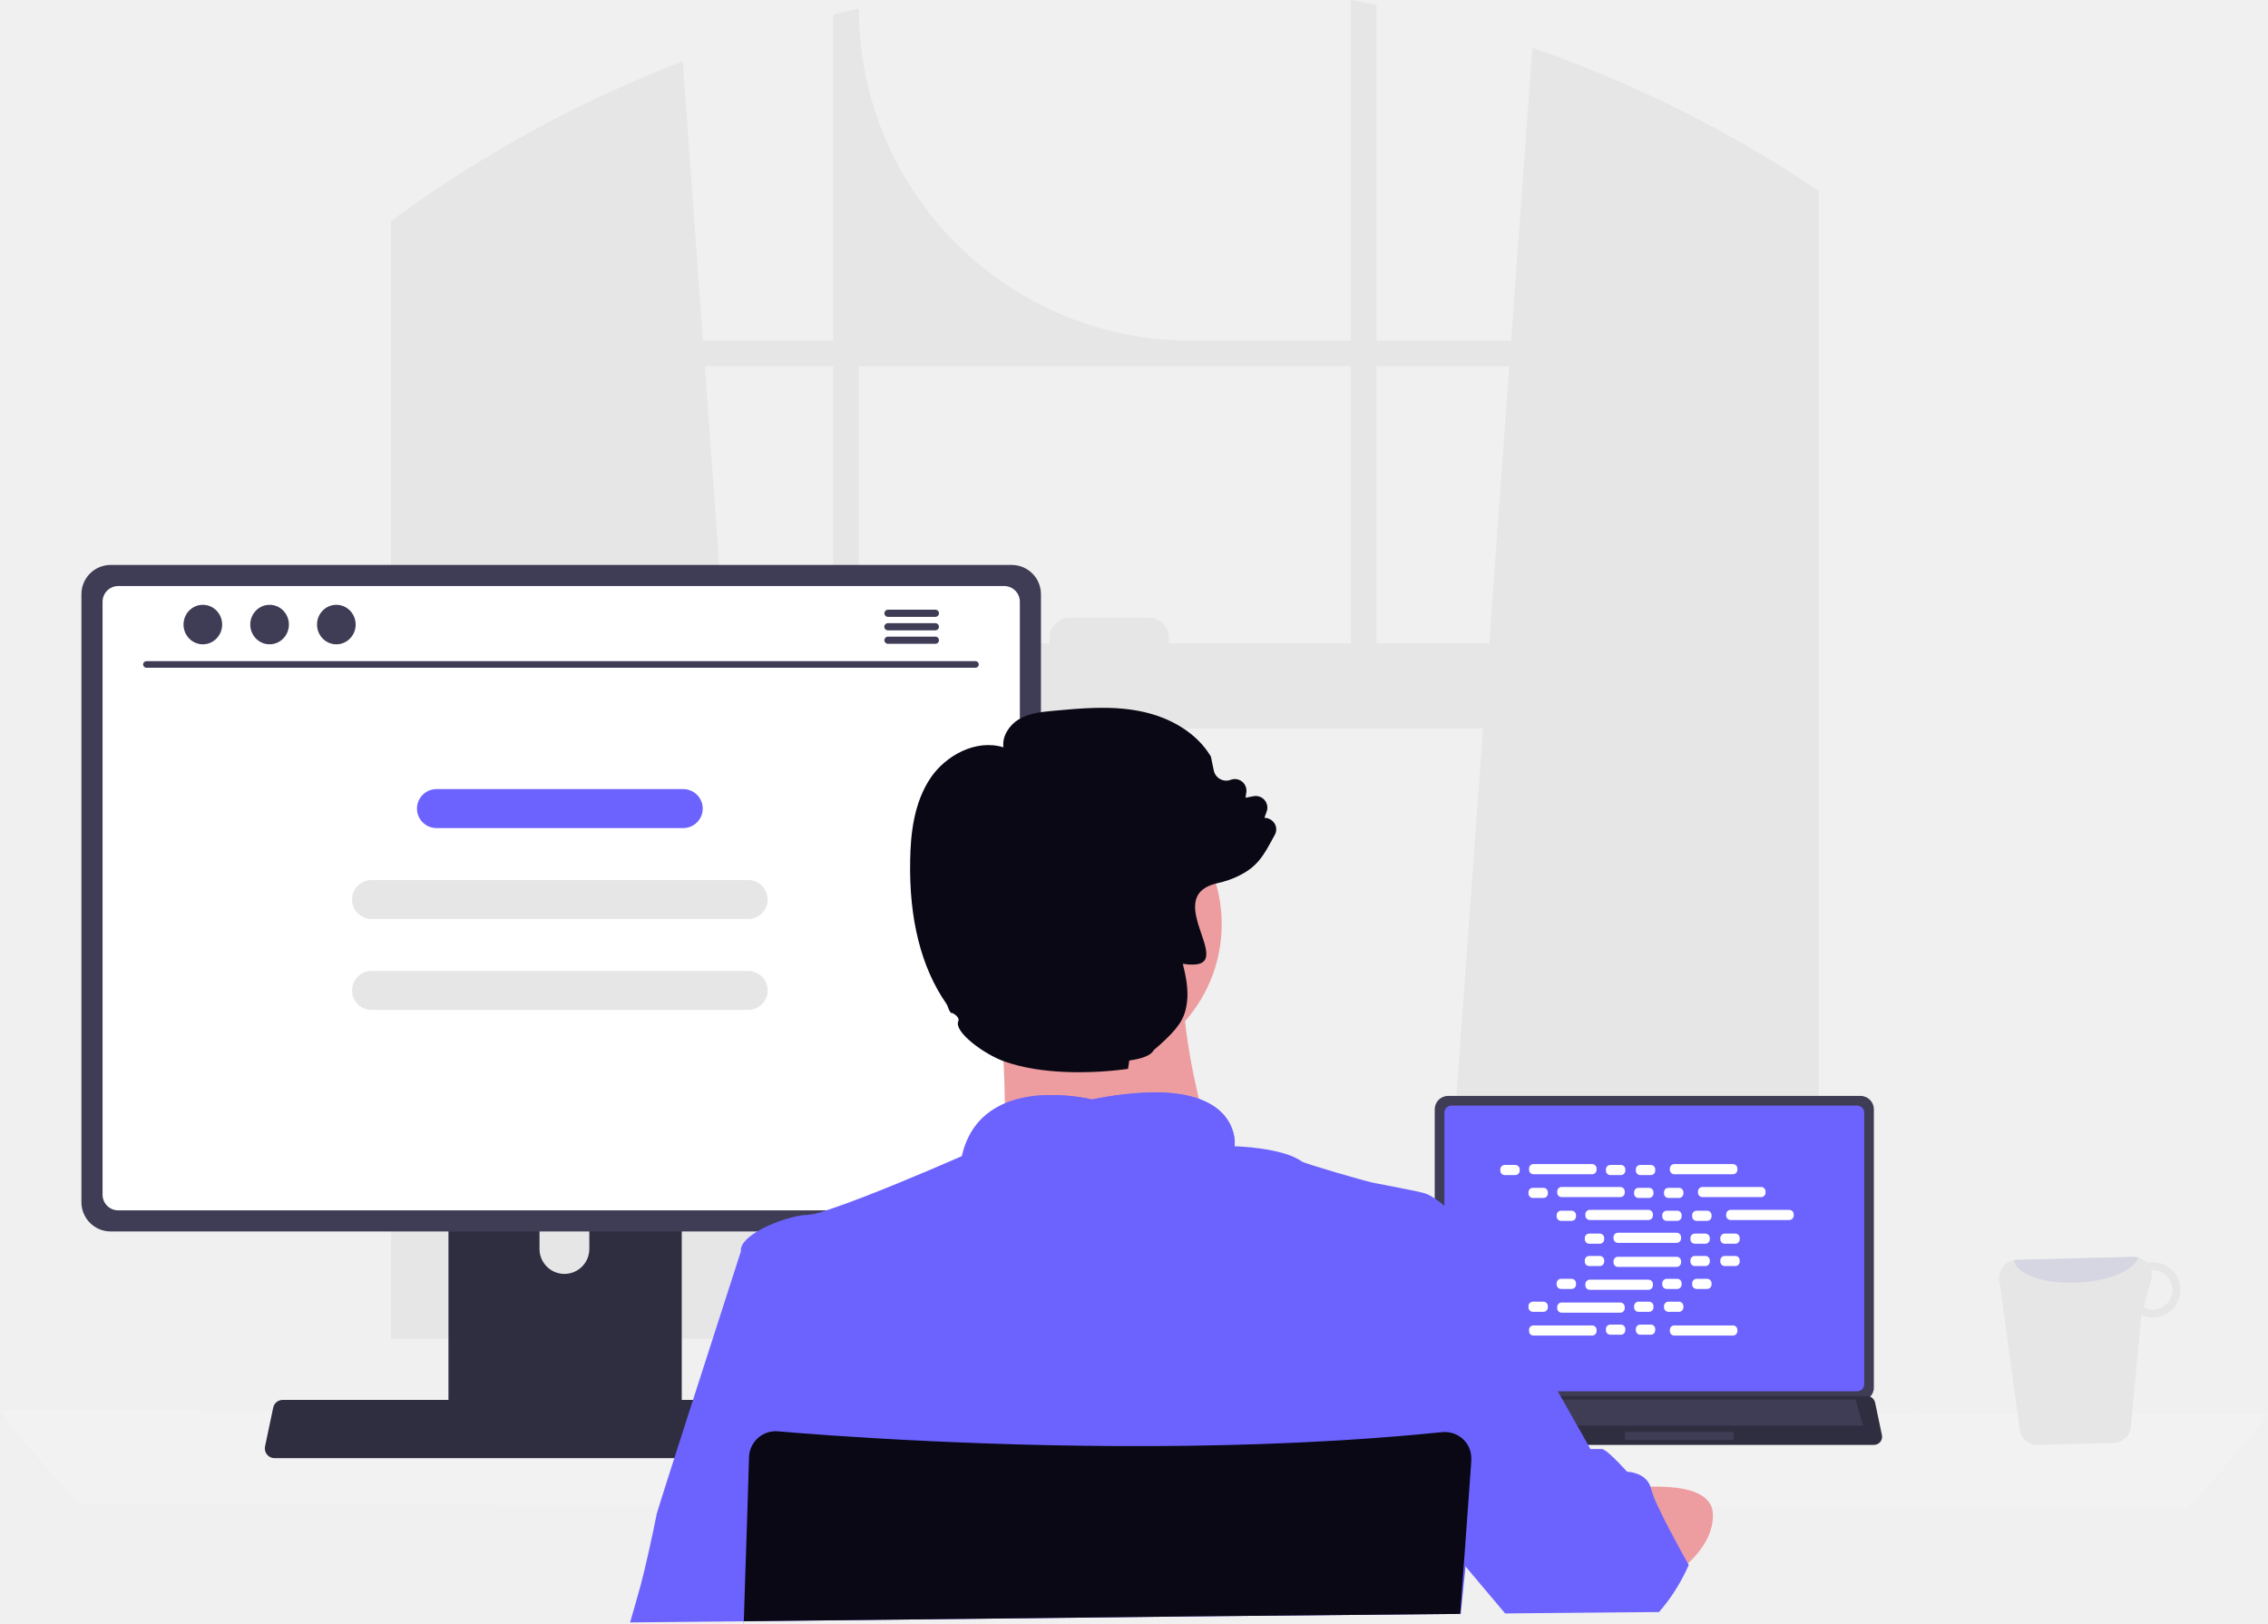
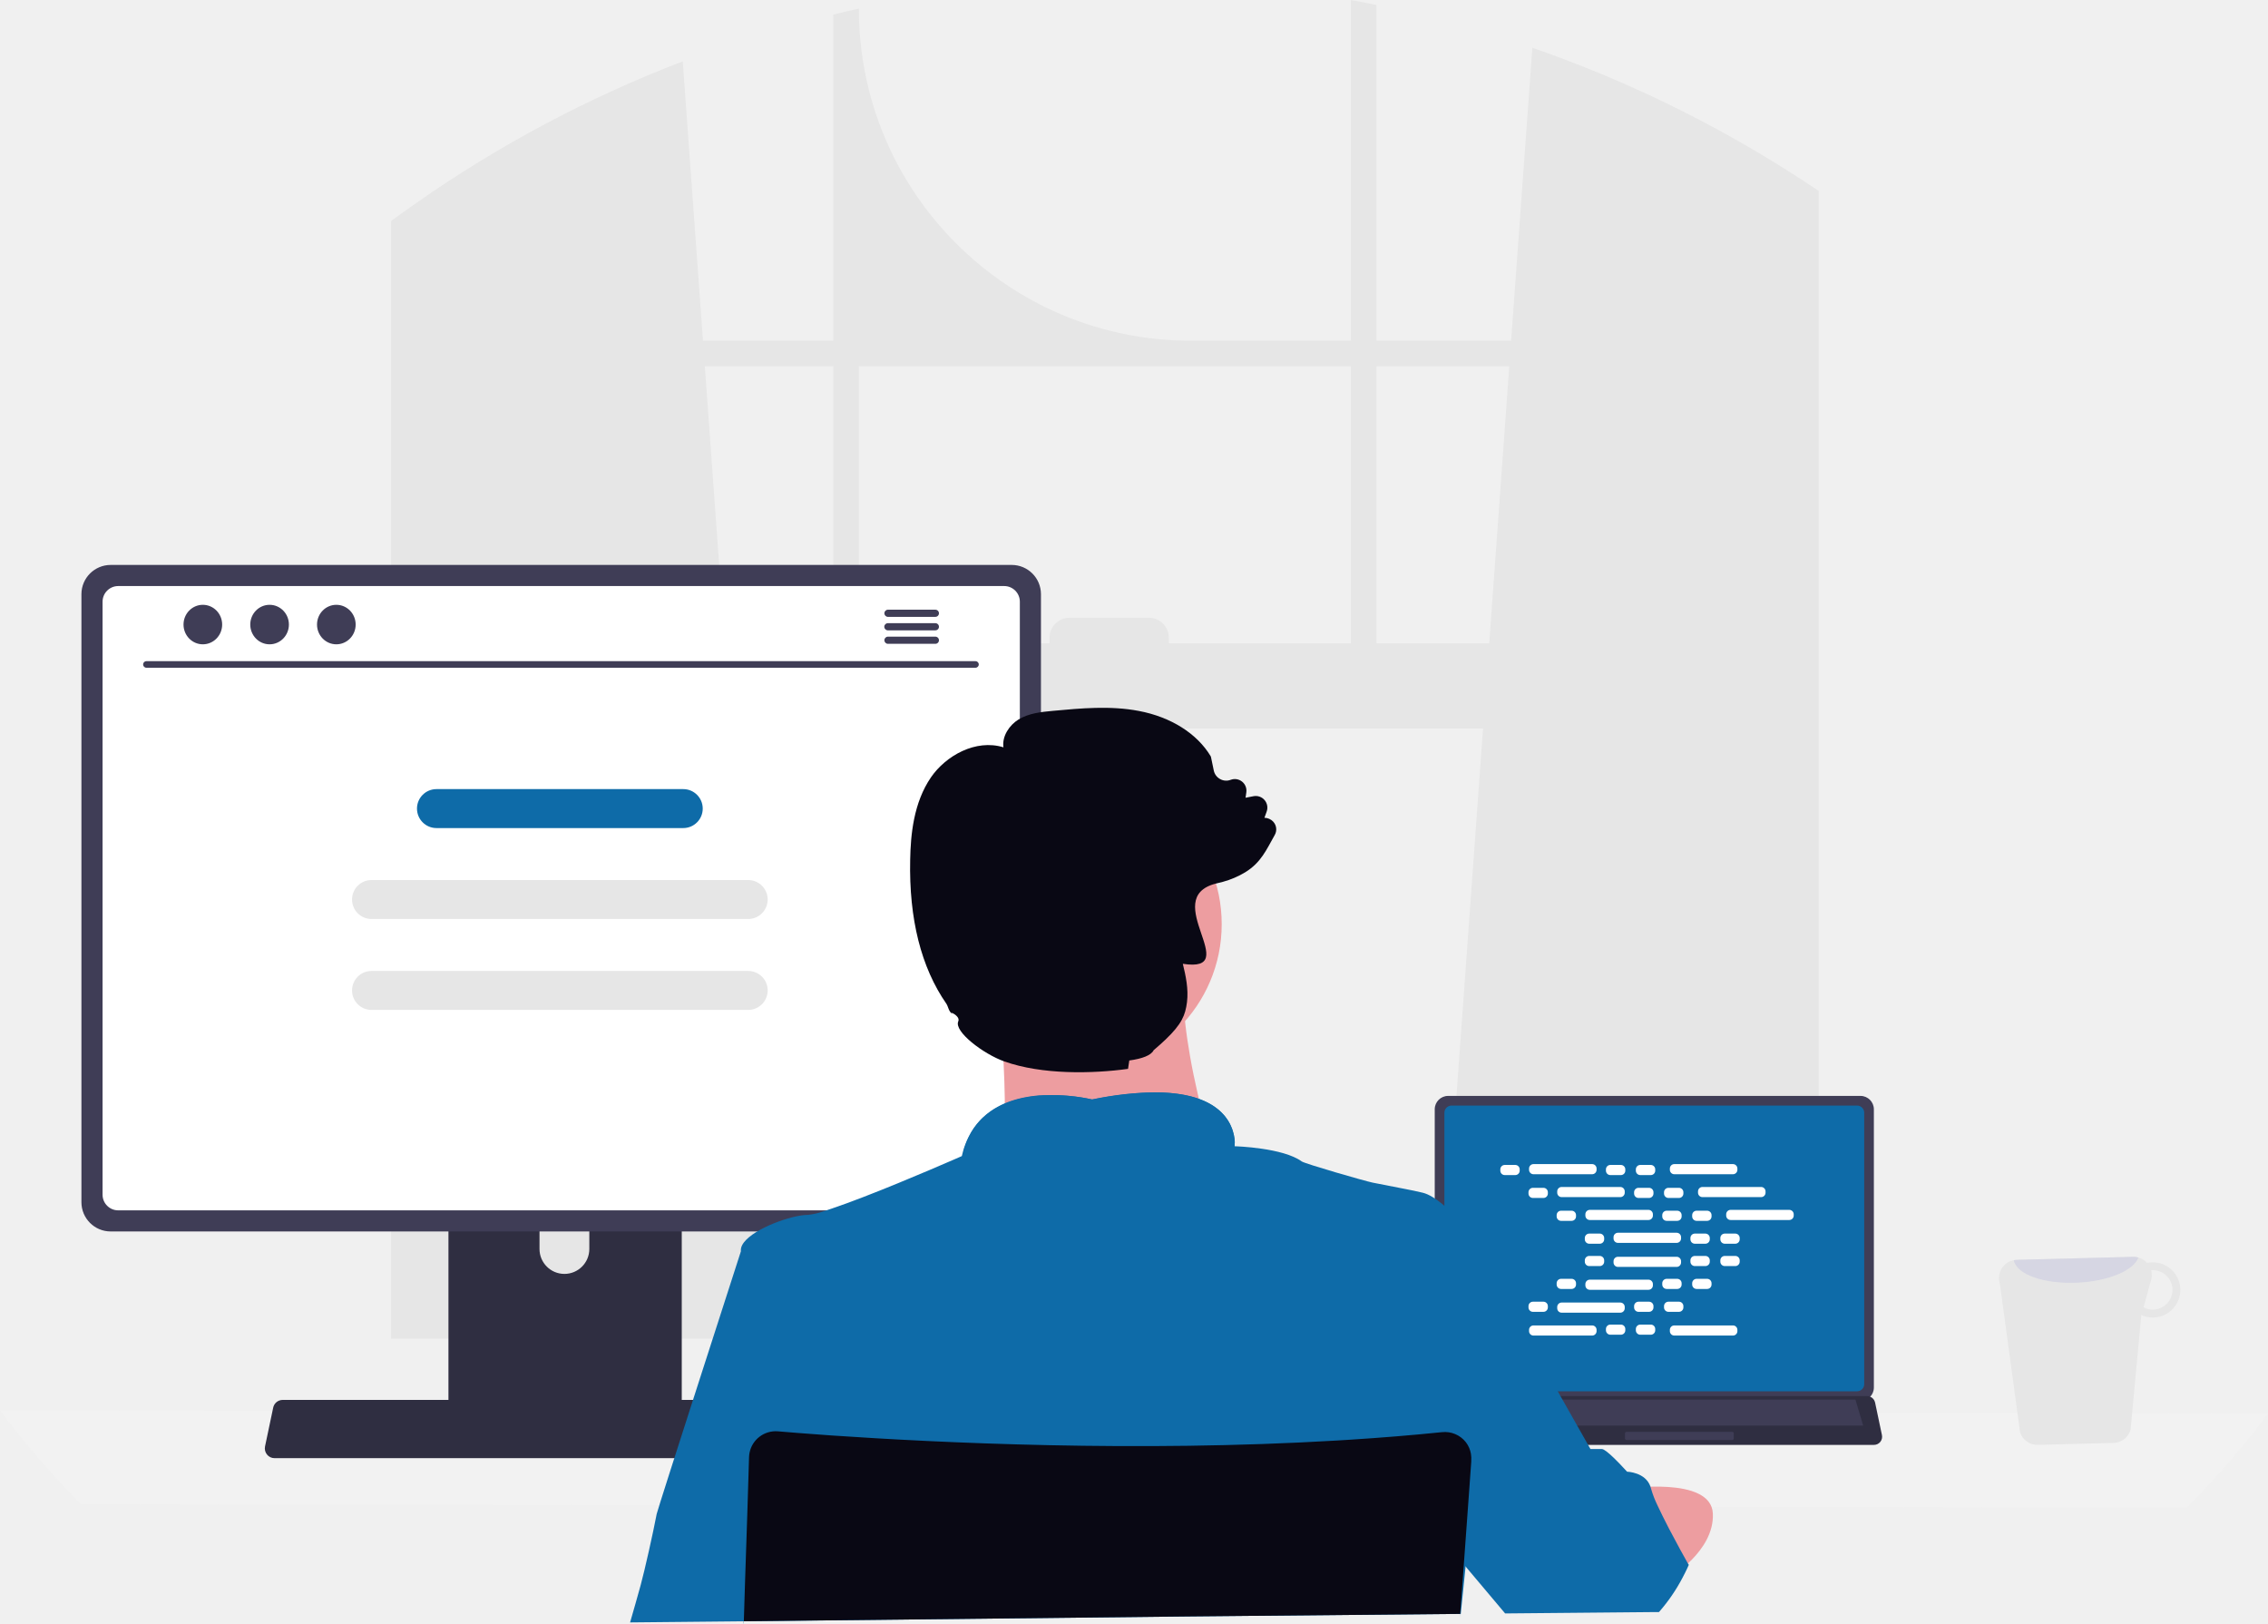
<svg xmlns="http://www.w3.org/2000/svg" width="800" height="572.62" viewBox="0 0 800 572.62" role="img" artist="Katerina Limpitsouni" source="https://undraw.co/">
  <g transform="translate(-28.583 -435)">
    <path d="M878.163,227.233c-1-.664-2-1.294-3-1.936a435.517,435.517,0,0,0-91.985-44.589l-7.491,103.335H728.2V165.624c-2.989-.618-6-1.2-9.014-1.752V284.043H662.753A117.137,117.137,0,0,1,545.616,166.906h0c-3.024.653-6.025,1.352-9.026,2.1V284.043H490.627l-7.136-98.536a436.225,436.225,0,0,0-93.851,49.858c-.5.344-1.008.7-1.5,1.042-2.531,1.775-5.028,3.585-7.514,5.418V636.049H516.089l-2.394-33.158L500.523,420.835H765.779L752.607,602.891l-2.394,33.158H884.176V231.219Q881.186,229.192,878.163,227.233ZM536.591,390.769H498.347l-7.067-97.7h45.311Zm182.595,0H654.953v-1.936a7.078,7.078,0,0,0-7.09-7.078H619.939a7.075,7.075,0,0,0-7.078,7.078v1.936H545.616v-97.7H719.186Zm9.014,0v-97.7h46.834l-7.067,97.7Z" transform="translate(-214.08 271.129)" fill="#e6e6e6" />
    <path d="M206.59,598.162a316.829,316.829,0,0,0,28.591,33.158L978,632.466a316.84,316.84,0,0,0,28.591-33.159Z" transform="translate(-178.007 334.261)" fill="#f2f2f2" />
    <path d="M702.02,506.061v98.163a4.721,4.721,0,0,0,4.718,4.718H852.2a4.722,4.722,0,0,0,4.718-4.718V506.061a4.724,4.724,0,0,0-4.718-4.713H706.738a4.724,4.724,0,0,0-4.718,4.713Z" transform="translate(-167.359 320.188)" fill="#3f3d56" />
-     <path d="M705,506.849v95.73a2.526,2.526,0,0,0,2.521,2.521h143.04a2.526,2.526,0,0,0,2.521-2.521v-95.73a2.527,2.527,0,0,0-2.521-2.527H707.521A2.527,2.527,0,0,0,705,506.849Z" transform="translate(-166.926 320.62)" fill="#6c63ff" />
+     <path d="M705,506.849v95.73a2.526,2.526,0,0,0,2.521,2.521h143.04a2.526,2.526,0,0,0,2.521-2.521v-95.73a2.527,2.527,0,0,0-2.521-2.527H707.521A2.527,2.527,0,0,0,705,506.849Z" transform="translate(-166.926 320.62)" fill="#0e6ba8" />
    <path d="M699.446,609.93A2.829,2.829,0,0,0,701.672,611H857.433a2.866,2.866,0,0,0,2.8-3.454l-2.418-11.485a2.871,2.871,0,0,0-1.785-2.082,2.775,2.775,0,0,0-1.017-.192H704.08a2.776,2.776,0,0,0-1.017.192,2.871,2.871,0,0,0-1.785,2.082l-2.418,11.485a2.864,2.864,0,0,0,.585,2.389Z" transform="translate(-167.827 333.625)" fill="#2f2e41" />
    <rect width="4.797" height="2.878" rx="0.488" transform="translate(542.16 932.354) rotate(180)" fill="#3f3d56" />
    <rect width="4.797" height="2.878" rx="0.488" transform="translate(542.274 937.151) rotate(180)" fill="#3f3d56" />
    <path d="M.559,0H37.82a.559.559,0,0,1,.559.559v1.76a.559.559,0,0,1-.559.559H.559A.559.559,0,0,1,0,2.319V.559A.559.559,0,0,1,.559,0Z" transform="translate(640.14 942.909) rotate(180)" fill="#3f3d56" />
    <rect width="6.833" height="3.576" rx="1.561" transform="translate(557.798 845.887)" fill="#fff" />
    <rect width="6.833" height="3.576" rx="1.561" transform="translate(595.05 845.887)" fill="#fff" />
    <rect width="6.833" height="3.576" rx="1.561" transform="translate(605.604 845.887)" fill="#fff" />
    <rect width="23.819" height="3.576" rx="1.561" transform="translate(567.931 845.588)" fill="#fff" />
    <rect width="23.819" height="3.576" rx="1.561" transform="translate(617.599 845.588)" fill="#fff" />
    <rect width="6.833" height="3.576" rx="1.561" transform="translate(567.732 853.957)" fill="#fff" />
    <rect width="6.833" height="3.576" rx="1.561" transform="translate(604.983 853.957)" fill="#fff" />
    <rect width="6.833" height="3.576" rx="1.561" transform="translate(615.538 853.957)" fill="#fff" />
    <rect width="23.819" height="3.576" rx="1.561" transform="translate(577.865 853.659)" fill="#fff" />
    <rect width="23.819" height="3.576" rx="1.561" transform="translate(627.532 853.659)" fill="#fff" />
    <rect width="6.833" height="3.576" rx="1.561" transform="translate(577.666 862.029)" fill="#fff" />
    <rect width="6.833" height="3.576" rx="1.561" transform="translate(614.916 862.029)" fill="#fff" />
    <rect width="6.833" height="3.576" rx="1.561" transform="translate(625.471 862.029)" fill="#fff" />
    <rect width="23.819" height="3.576" rx="1.561" transform="translate(587.798 861.73)" fill="#fff" />
    <rect width="23.819" height="3.576" rx="1.561" transform="translate(637.466 861.73)" fill="#fff" />
    <rect width="6.833" height="3.576" rx="1.561" transform="translate(587.599 870.099)" fill="#fff" />
    <rect width="6.833" height="3.576" rx="1.561" transform="translate(624.85 870.099)" fill="#fff" />
    <rect width="6.833" height="3.576" rx="1.561" transform="translate(635.404 870.099)" fill="#fff" />
    <rect width="23.819" height="3.576" rx="1.561" transform="translate(597.732 869.801)" fill="#fff" />
    <rect width="6.833" height="3.576" rx="1.561" transform="translate(595.05 902.193)" fill="#fff" />
    <rect width="6.833" height="3.576" rx="1.561" transform="translate(605.604 902.193)" fill="#fff" />
    <rect width="23.819" height="3.576" rx="1.561" transform="translate(617.599 902.491)" fill="#fff" />
    <rect width="6.833" height="3.576" rx="1.561" transform="translate(557.798 902.193)" fill="#fff" />
    <rect width="23.819" height="3.576" rx="1.561" transform="translate(567.931 902.491)" fill="#fff" />
    <rect width="6.833" height="3.576" rx="1.561" transform="translate(567.732 894.122)" fill="#fff" />
    <rect width="6.833" height="3.576" rx="1.561" transform="translate(604.983 894.122)" fill="#fff" />
    <rect width="6.833" height="3.576" rx="1.561" transform="translate(615.538 894.122)" fill="#fff" />
    <rect width="23.819" height="3.576" rx="1.561" transform="translate(577.865 894.42)" fill="#fff" />
    <rect width="6.833" height="3.576" rx="1.561" transform="translate(577.666 886.051)" fill="#fff" />
    <rect width="6.833" height="3.576" rx="1.561" transform="translate(614.916 886.051)" fill="#fff" />
    <rect width="6.833" height="3.576" rx="1.561" transform="translate(625.471 886.051)" fill="#fff" />
    <rect width="23.819" height="3.576" rx="1.561" transform="translate(587.798 886.349)" fill="#fff" />
    <rect width="6.833" height="3.576" rx="1.561" transform="translate(587.599 877.98)" fill="#fff" />
    <rect width="6.833" height="3.576" rx="1.561" transform="translate(624.85 877.98)" fill="#fff" />
    <rect width="6.833" height="3.576" rx="1.561" transform="translate(635.404 877.98)" fill="#fff" />
    <rect width="23.819" height="3.576" rx="1.561" transform="translate(597.732 878.278)" fill="#fff" />
    <path d="M398.28,501.855V619.324h82.295V501.855a3.949,3.949,0,0,0-2.783-3.78,3.636,3.636,0,0,0-1.18-.183H402.254A3.967,3.967,0,0,0,398.28,501.855ZM430.4,542.218a8.785,8.785,0,1,1,17.57,0v13.63a8.785,8.785,0,1,1-17.57,0Z" transform="translate(-211.513 319.685)" fill="#2f2e41" />
    <path d="M398.06,600.632V611.96a2.229,2.229,0,0,0,2.211,2.222h78.378a2.222,2.222,0,0,0,2.211-2.222V600.632Z" transform="translate(-211.545 334.62)" fill="#3f3d56" />
    <path d="M285.25,348.139V562.621a10.316,10.316,0,0,0,10.308,10.308H613.4a10.316,10.316,0,0,0,10.308-10.308V348.139a10.322,10.322,0,0,0-10.308-10.3H295.558a10.321,10.321,0,0,0-10.308,10.3Z" transform="translate(-227.944 296.419)" fill="#3f3d56" />
    <path d="M291.76,349.863V559.03a5.519,5.519,0,0,0,5.509,5.509H609.806a5.519,5.519,0,0,0,5.509-5.509V349.863a5.521,5.521,0,0,0-5.509-5.521H297.269A5.521,5.521,0,0,0,291.76,349.863Z" transform="translate(-226.998 297.364)" fill="#fff" />
    <path d="M342.5,614.239a3.377,3.377,0,0,0,2.657,1.271H531.094a3.422,3.422,0,0,0,3.344-4.123l-2.886-13.71a3.428,3.428,0,0,0-2.13-2.485,3.313,3.313,0,0,0-1.214-.229H348.03a3.316,3.316,0,0,0-1.214.229,3.427,3.427,0,0,0-2.13,2.485l-2.886,13.71A3.419,3.419,0,0,0,342.5,614.239Z" transform="translate(-219.734 333.796)" fill="#2f2e41" />
    <path d="M597.848,369.794H305.409a1.163,1.163,0,1,1,0-2.326h292.44a1.163,1.163,0,1,1,0,2.326Z" transform="translate(-225.183 300.726)" fill="#3f3d56" />
    <ellipse cx="6.815" cy="6.967" rx="6.815" ry="6.967" transform="translate(93.317 648.321)" fill="#3f3d56" />
    <ellipse cx="6.815" cy="6.967" rx="6.815" ry="6.967" transform="translate(116.861 648.321)" fill="#3f3d56" />
    <ellipse cx="6.815" cy="6.967" rx="6.815" ry="6.967" transform="translate(140.405 648.321)" fill="#3f3d56" />
    <path d="M0,0H138.582l2.729,9.163H0Z" transform="translate(544.477 928.654)" fill="#3f3d56" />
    <path d="M550.486,351.622H533.763a1.266,1.266,0,0,0,0,2.531h16.722a1.266,1.266,0,1,0,0-2.531Z" transform="translate(-191.998 298.422)" fill="#3f3d56" />
    <path d="M550.489,355.772H533.767a1.266,1.266,0,1,0,0,2.532h16.722a1.266,1.266,0,1,0,0-2.531Z" transform="translate(-192.002 299.025)" fill="#3f3d56" />
    <path d="M550.486,359.922H533.763a1.266,1.266,0,0,0,0,2.531h16.722a1.266,1.266,0,1,0,0-2.531Z" transform="translate(-191.998 299.629)" fill="#3f3d56" />
    <g transform="translate(733.68 878.293)">
      <path d="M900.245,605.468a6.468,6.468,0,0,0,6.233,4.366l26.706-.687a6.38,6.38,0,0,0,6.029-4.695l3.779-40.411a9.873,9.873,0,0,0,4.272.878,9.739,9.739,0,0,0-.489-19.472,8.249,8.249,0,0,0-1.75.182,6.6,6.6,0,0,0-4.913-2.12l-41.079,1.061a5.89,5.89,0,0,0-1.013.126,6.416,6.416,0,0,0-4.912,8.331Zm43.522-44.17,2.689-9.63a6.557,6.557,0,0,0,.021-3.4c.13,0,.246-.062.376-.062a6.966,6.966,0,1,1,.326,13.929A6.556,6.556,0,0,1,943.767,561.3Z" transform="translate(-892.779 -543.508)" fill="#e6e6e6" />
      <path d="M897.978,544.7c.875,5,10.715,8.522,22.546,7.911,10.88-.5,19.776-4.322,21.406-8.849a6.072,6.072,0,0,0-1.859-.248l-41.079,1.061a5.9,5.9,0,0,0-1.013.126Z" transform="translate(-892.737 -543.508)" fill="#d6d6e3" />
    </g>
    <g transform="translate(250.837 684.649)">
      <path d="M608.259,538.318s-88.873,10.718-80.387,0c3.073-3.877,3.921-15.363,3.751-28.448-.054-3.975-.2-8.092-.4-12.192-.983-19.65-3.349-38.854-3.349-38.854s77.708-36.621,68.776-7.592c-3.573,11.728-2.4,28.2.313,43.659.795,4.511,1.715,8.932,2.68,13.13A307.827,307.827,0,0,0,608.259,538.318Z" transform="translate(-399.458 -372.022)" fill="#ed9da0" />
-       <path d="M424.283,703.042v-.75l156.862-1.706,95.572-.893h.268l-.1,1.322.134-1.322h.17v-.152l1.224-12.013.464-4.546.143-1.42.125-1.188,5.52-18.409,5.52-18.382,4.645-15.479,7.092-23.652s-4.019-9.379-6.252-12.058-11-21.856-11-21.856-12.523-17.292-20.856-19.382c-3.492-.893-10.388-2.081-17.712-3.573-2.742-.554-23.758-6.624-25.009-7.467-6.565-4.814-23.018-5.359-23.652-5.359h0a.382.382,0,0,1,0-.063v-.08a9.146,9.146,0,0,0,0-1.125,7.175,7.175,0,0,0-.08-1.25,1.127,1.127,0,0,0-.063-.447c-.045-.322-.1-.661-.179-1.018a4.473,4.473,0,0,0-.107-.473,15.378,15.378,0,0,0-1.117-3.117c-.063-.143-.143-.295-.214-.438a16.294,16.294,0,0,0-1.518-2.349c-.116-.152-.241-.313-.375-.464a17.487,17.487,0,0,0-2.43-2.358c-.241-.188-.491-.384-.75-.563a4.172,4.172,0,0,0-.456-.322l-.795-.518-.741-.429c-.652-.357-1.34-.706-2.09-1.036-.232-.107-.482-.205-.732-.3s-.643-.25-.974-.375h-.054l-.67-.268c-.509-.17-1.027-.322-1.572-.473l-.831-.214-.893-.205-.893-.188c-.893-.179-1.849-.339-2.849-.464l-1.018-.125-1.045-.107-1.081-.089-1.536-.089-1.786-.063a111.389,111.389,0,0,0-23.448,2.494,64.549,64.549,0,0,0-16.3-1.5h-.777l-.893.054H528.6l-1.152.107a8.563,8.563,0,0,0-1.161.134c-.384.054-.786.1-1.17.161l-.589.1c-.581.1-1.17.205-1.786.33q-.295.054-.589.134c-.777.17-1.554.375-2.322.607-.384.107-.768.232-1.152.366-.2.054-.384.125-.572.2l-.572.205-.563.223-.67.268c-.339.143-.67.295-1,.456-.188.08-.375.17-.554.268s-.366.179-.536.277a24.783,24.783,0,0,0-5.547,3.912l-.456.438-.447.456c-.152.152-.295.313-.438.473a21.268,21.268,0,0,0-1.626,2.01c-.143.188-.277.375-.411.572a23.843,23.843,0,0,0-1.536,2.608c-.116.214-.223.438-.33.652a29.205,29.205,0,0,0-1.786,4.689q-.25.893-.456,1.786s-18.909,8.343-34.593,14.381c-4.171,1.608-8.1,3.064-11.388,4.162-.956.321-1.849.616-2.68.893a23.849,23.849,0,0,1-5.582,1.286,17.553,17.553,0,0,0-2.68.25c-7.208,1.17-19.561,6.252-20.91,11.353a3.294,3.294,0,0,0-.089,1.25s-29.377,90.954-29.7,92.624c-1.3,6.806-4.2,19.766-5.627,25.009-1.063,3.912-2.608,9.271-3.671,12.951a1.253,1.253,0,0,1-.089.313l40.042-.393v.75h.125Z" transform="translate(-384.17 -380.107)" fill="#6c63ff" />
-       <path d="M611.55,533.527c-25.9,4.77-74.671,3.742-95.75,3.019,7.726-27.689,45.4-18.275,45.4-18.275C607.835,508.964,611.407,528.275,611.55,533.527Z" transform="translate(-398.229 -380.111)" fill="#6c63ff" />
+       <path d="M424.283,703.042v-.75l156.862-1.706,95.572-.893h.268l-.1,1.322.134-1.322h.17v-.152l1.224-12.013.464-4.546.143-1.42.125-1.188,5.52-18.409,5.52-18.382,4.645-15.479,7.092-23.652s-4.019-9.379-6.252-12.058-11-21.856-11-21.856-12.523-17.292-20.856-19.382c-3.492-.893-10.388-2.081-17.712-3.573-2.742-.554-23.758-6.624-25.009-7.467-6.565-4.814-23.018-5.359-23.652-5.359h0a.382.382,0,0,1,0-.063v-.08a9.146,9.146,0,0,0,0-1.125,7.175,7.175,0,0,0-.08-1.25,1.127,1.127,0,0,0-.063-.447c-.045-.322-.1-.661-.179-1.018a4.473,4.473,0,0,0-.107-.473,15.378,15.378,0,0,0-1.117-3.117c-.063-.143-.143-.295-.214-.438a16.294,16.294,0,0,0-1.518-2.349c-.116-.152-.241-.313-.375-.464a17.487,17.487,0,0,0-2.43-2.358c-.241-.188-.491-.384-.75-.563a4.172,4.172,0,0,0-.456-.322l-.795-.518-.741-.429c-.652-.357-1.34-.706-2.09-1.036-.232-.107-.482-.205-.732-.3s-.643-.25-.974-.375h-.054l-.67-.268c-.509-.17-1.027-.322-1.572-.473l-.831-.214-.893-.205-.893-.188c-.893-.179-1.849-.339-2.849-.464l-1.018-.125-1.045-.107-1.081-.089-1.536-.089-1.786-.063a111.389,111.389,0,0,0-23.448,2.494,64.549,64.549,0,0,0-16.3-1.5h-.777l-.893.054H528.6l-1.152.107a8.563,8.563,0,0,0-1.161.134c-.384.054-.786.1-1.17.161l-.589.1c-.581.1-1.17.205-1.786.33q-.295.054-.589.134c-.777.17-1.554.375-2.322.607-.384.107-.768.232-1.152.366-.2.054-.384.125-.572.2l-.572.205-.563.223-.67.268c-.339.143-.67.295-1,.456-.188.08-.375.17-.554.268s-.366.179-.536.277a24.783,24.783,0,0,0-5.547,3.912l-.456.438-.447.456c-.152.152-.295.313-.438.473a21.268,21.268,0,0,0-1.626,2.01c-.143.188-.277.375-.411.572a23.843,23.843,0,0,0-1.536,2.608c-.116.214-.223.438-.33.652a29.205,29.205,0,0,0-1.786,4.689q-.25.893-.456,1.786s-18.909,8.343-34.593,14.381c-4.171,1.608-8.1,3.064-11.388,4.162-.956.321-1.849.616-2.68.893a23.849,23.849,0,0,1-5.582,1.286,17.553,17.553,0,0,0-2.68.25c-7.208,1.17-19.561,6.252-20.91,11.353a3.294,3.294,0,0,0-.089,1.25s-29.377,90.954-29.7,92.624c-1.3,6.806-4.2,19.766-5.627,25.009-1.063,3.912-2.608,9.271-3.671,12.951a1.253,1.253,0,0,1-.089.313l40.042-.393v.75h.125Z" transform="translate(-384.17 -380.107)" fill="#0e6ba8" />
+       <path d="M611.55,533.527c-25.9,4.77-74.671,3.742-95.75,3.019,7.726-27.689,45.4-18.275,45.4-18.275C607.835,508.964,611.407,528.275,611.55,533.527Z" transform="translate(-398.229 -380.111)" fill="#0e6ba8" />
      <path d="M776.94,672.225s30.511-4.689,31.11,8.709-15.559,22.758-15.559,22.758Z" transform="translate(-426.121 -396.736)" fill="#ed9da0" />
-       <path d="M791.874,692.2s-.795,1.893-2.26,4.636a61.634,61.634,0,0,1-8.039,11.763l-.241.259h-1.447l-51.573.473h-1.233l-.152-.179-10-11.87-3.769-4.475-.152-.188-.321-.375-.179-.214-.232-.277-7.333-8.7,2.68-11.165,4.564-18.811.116-.456.893-3.573.634-2.68,2.126-8.735,7.288-30.056,12.951,6.7L749.85,638.4l7.333,12.951H761.2c.759,0,2.5,1.465,4.252,3.153.625.6,1.25,1.233,1.786,1.786,1.59,1.643,2.849,3.055,2.849,3.055s6.511.143,8.262,5.27a6.249,6.249,0,0,1,.223.759,35.994,35.994,0,0,0,2.26,5.859c1.152,2.51,2.6,5.359,4.064,8.208,2.724,5.225,5.493,10.2,6.511,12l.125.223Z" transform="translate(-418.431 -389.916)" fill="#6c63ff" />
+       <path d="M791.874,692.2s-.795,1.893-2.26,4.636a61.634,61.634,0,0,1-8.039,11.763l-.241.259h-1.447l-51.573.473h-1.233l-.152-.179-10-11.87-3.769-4.475-.152-.188-.321-.375-.179-.214-.232-.277-7.333-8.7,2.68-11.165,4.564-18.811.116-.456.893-3.573.634-2.68,2.126-8.735,7.288-30.056,12.951,6.7L749.85,638.4l7.333,12.951H761.2c.759,0,2.5,1.465,4.252,3.153.625.6,1.25,1.233,1.786,1.786,1.59,1.643,2.849,3.055,2.849,3.055s6.511.143,8.262,5.27a6.249,6.249,0,0,1,.223.759,35.994,35.994,0,0,0,2.26,5.859c1.152,2.51,2.6,5.359,4.064,8.208,2.724,5.225,5.493,10.2,6.511,12l.125.223Z" transform="translate(-418.431 -389.916)" fill="#0e6ba8" />
      <path d="M429.08,717.336v-.75l156.862-1.706,95.572-.893h.268v-.152l.893-12,.384-5.359,1.465-20.2,1.152-15.988v-.393a9.484,9.484,0,0,0-.1-2.206.269.269,0,0,0,0-.089,9.282,9.282,0,0,0-1.786-4.144,9.414,9.414,0,0,0-8.414-3.573c-10.817,1.108-21.74,1.992-32.673,2.68-1.492.107-2.983.2-4.466.277-70.509,4.189-140.383.795-178.192-1.786l-2.68-.2c-6.547-.465-12.022-.893-16.238-1.259a9.414,9.414,0,0,0-10.039,7.619,9.827,9.827,0,0,0-.161,1.465l-.607,19.793-.831,25.072-.393,12.826v1Z" transform="translate(-388.967 -394.4)" fill="#090814" />
      <ellipse cx="51.737" cy="51.737" rx="51.737" ry="51.737" transform="translate(105.21 24.575)" fill="#ed9da0" />
      <path d="M670.988,405.522a4.365,4.365,0,0,0-3.123-1.382l.778-2.16a4.1,4.1,0,0,0-4.6-5.457l-2.833.546.267-1.893a4.1,4.1,0,0,0-5.492-4.435,4.373,4.373,0,0,1-3.762-.267,4.466,4.466,0,0,1-2.229-3.031l-.987-4.76-.1-.255c-4.807-8.012-14.049-13.84-25.359-15.977-10.067-1.916-20.389-.94-30.34-.023-3.948.372-8.406.79-12.122,3.065-3.158,1.951-5.829,5.852-5.283,9.788-9.811-3.007-20.331,3-25.544,10.566-6.177,9.01-7.187,20.3-7.35,29.12-.441,20.877,3.867,37.957,12.772,50.775.65.929.813,2.868,2.1,3.518l-.267-.43c1.44.72,2.9,1.881,2.357,3.123-1.567,3.576,8.848,11.483,16.186,14.1,13.388,4.772,31.187,4.366,43.7,2.647l.441-2.961c4.517-.615,7.7-1.788,8.592-3.623,1.579-1.347,2.926-2.554,4.1-3.669l.012-.012c.023-.023.07-.058.093-.081,5.655-5.422,6.967-8.511,7.559-13.213.569-4.61-.441-9.289-1.475-13.5,21.759,3.367-8.569-23.176,11.7-28.308a6.308,6.308,0,0,1,.708-.174c.592-.139,1.184-.279,1.753-.441a30.7,30.7,0,0,0,7.8-3.332c5.666-3.448,7.536-8.023,10.462-13.178a3.978,3.978,0,0,0-.522-4.679Z" transform="translate(-444.113 -365.348)" fill="#090814" />
    </g>
    <g transform="translate(152.761 713.325)">
-       <path d="M6.872,0H93.92a6.872,6.872,0,1,1,0,13.744H6.872A6.872,6.872,0,0,1,6.872,0Z" transform="translate(22.907 0)" fill="#6c63ff" />
+       <path d="M6.872,0H93.92a6.872,6.872,0,1,1,0,13.744H6.872A6.872,6.872,0,0,1,6.872,0Z" transform="translate(22.907 0)" fill="#0e6ba8" />
      <path d="M6.872,0H139.735a6.872,6.872,0,0,1,0,13.744H6.872A6.872,6.872,0,0,1,6.872,0Z" transform="translate(0 32.07)" fill="#e6e6e6" />
      <path d="M6.872,0H139.735a6.872,6.872,0,0,1,0,13.744H6.872A6.872,6.872,0,0,1,6.872,0Z" transform="translate(0 64.141)" fill="#e6e6e6" />
    </g>
  </g>
</svg>
